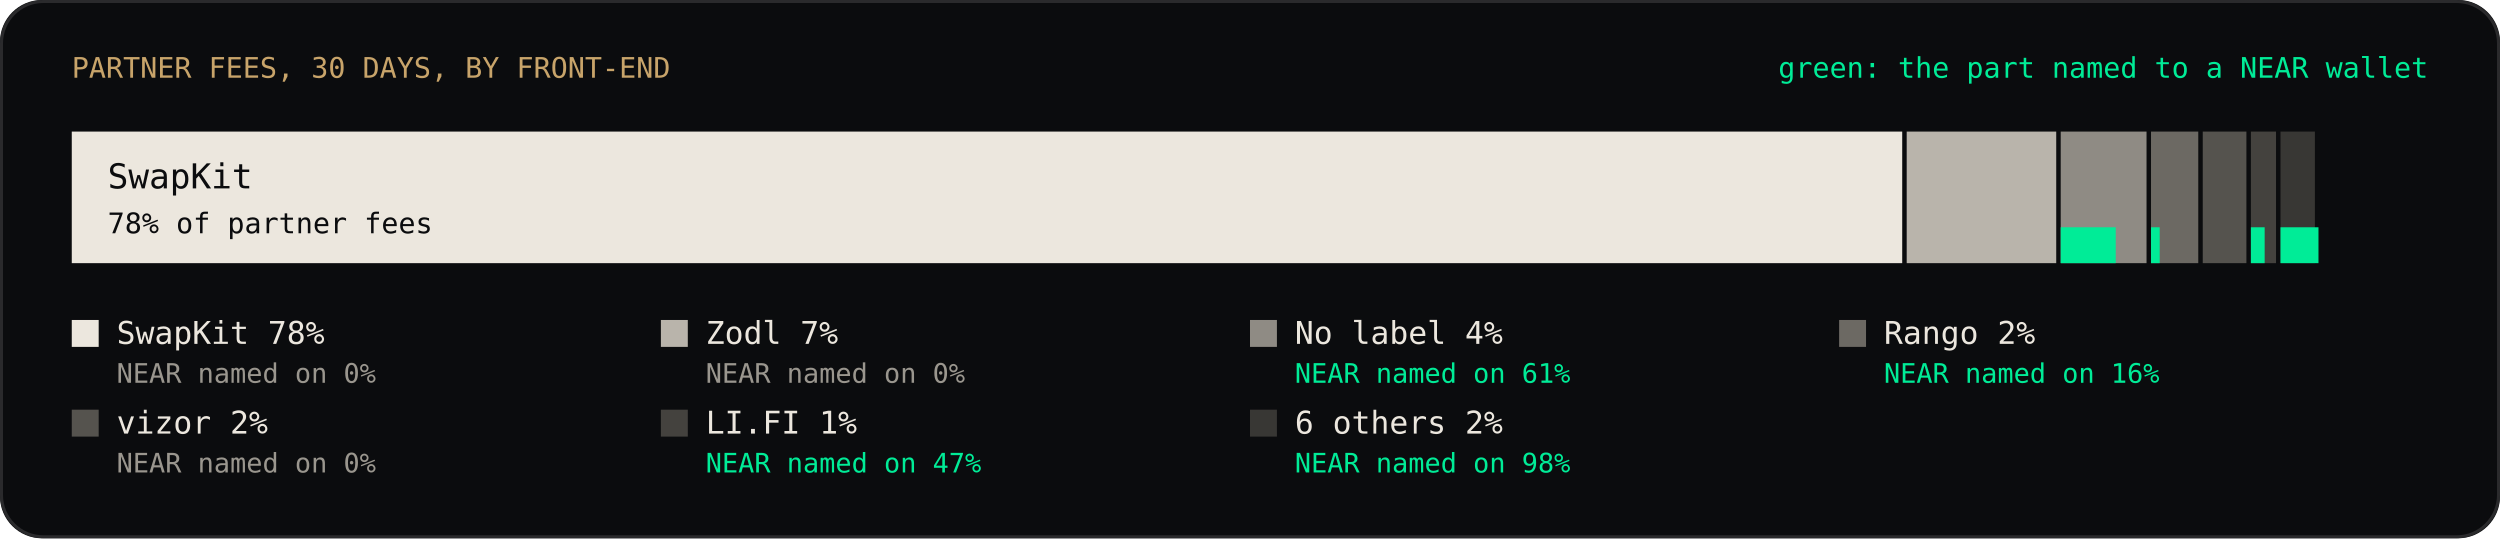
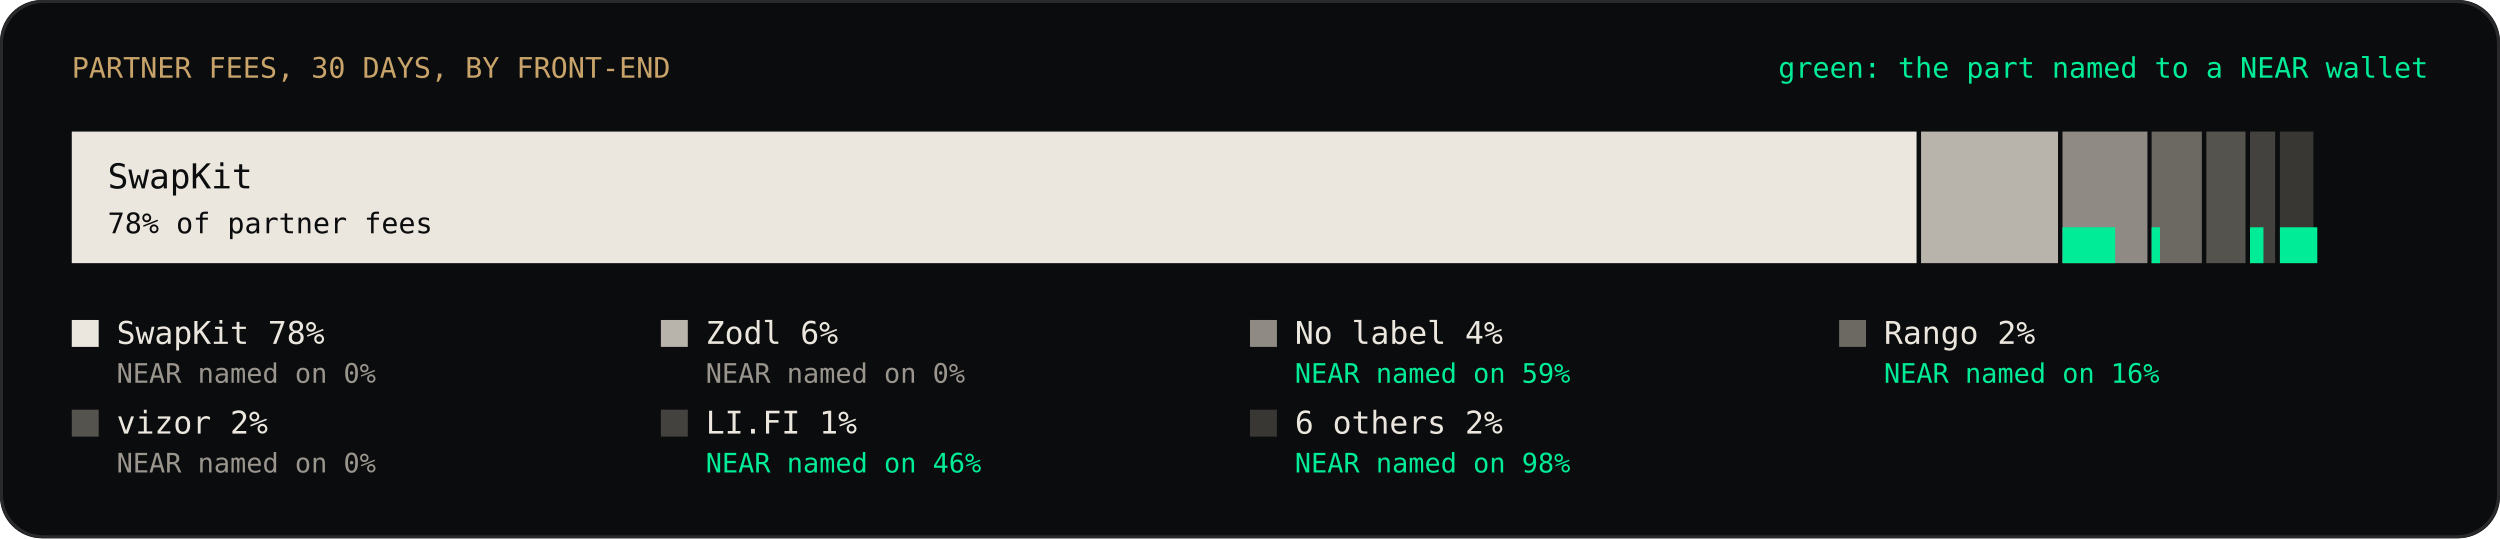
<svg xmlns="http://www.w3.org/2000/svg" viewBox="0 0 836 180" width="836" height="180" font-family="'JetBrains Mono', ui-monospace, SFMono-Regular, Menlo, Consolas, monospace" font-size="9">
  <rect width="836" height="180" rx="14" fill="#0b0c0e" />
  <rect x="0.5" y="0.5" width="835" height="179" rx="14" fill="none" stroke="#2a2a2c" />
  <text x="24.0" y="26.0" fill="#c8a46a" font-size="9.5" font-weight="500" text-anchor="start">PARTNER FEES, 30 DAYS, BY FRONT-END</text>
  <text x="812.0" y="26.0" fill="#00ec97" font-size="9.5" font-weight="400" text-anchor="end">green: the part named to a NEAR wallet</text>
-   <rect x="24.0" y="44.0" width="612.1" height="44.0" fill="#ece7de" />
+   <rect x="24.0" y="44.0" width="616.9" height="44.0" fill="#ece7de" />
  <text x="36.0" y="63.0" fill="#0b0c0e" font-size="11.5" font-weight="500" text-anchor="start">SwapKit</text>
  <text x="36.0" y="78.0" fill="#0b0c0e" font-size="9.5" font-weight="400" text-anchor="start">78% of partner fees</text>
-   <rect x="637.6" y="44.0" width="50.0" height="44.0" fill="#b9b4ab" />
-   <rect x="689.1" y="44.0" width="28.7" height="44.0" fill="#8f8b84" />
-   <rect x="689.1" y="76.0" width="18.4" height="12" fill="#00ec97" />
-   <rect x="719.3" y="44.0" width="15.8" height="44.0" fill="#6c6963" />
-   <rect x="719.3" y="76.0" width="2.9" height="12" fill="#00ec97" />
-   <rect x="736.6" y="44.0" width="14.6" height="44.0" fill="#55534e" />
-   <rect x="752.7" y="44.0" width="8.4" height="44.0" fill="#44423e" />
-   <rect x="752.7" y="76.0" width="4.6" height="12" fill="#00ec97" />
-   <rect x="762.6" y="44.0" width="11.5" height="44.0" fill="#383734" />
-   <rect x="762.6" y="76.0" width="12.7" height="12" fill="#00ec97" />
+   <rect x="642.4" y="44.0" width="45.8" height="44.0" fill="#b9b4ab" />
+   <rect x="689.7" y="44.0" width="28.4" height="44.0" fill="#8f8b84" />
+   <rect x="689.7" y="76.0" width="17.6" height="12" fill="#00ec97" />
+   <rect x="719.5" y="44.0" width="16.8" height="44.0" fill="#6c6963" />
+   <rect x="719.5" y="76.0" width="2.8" height="12" fill="#00ec97" />
+   <rect x="737.8" y="44.0" width="13.1" height="44.0" fill="#55534e" />
+   <rect x="752.4" y="44.0" width="8.4" height="44.0" fill="#44423e" />
+   <rect x="752.4" y="76.0" width="4.5" height="12" fill="#00ec97" />
+   <rect x="762.4" y="44.0" width="11.2" height="44.0" fill="#383734" />
+   <rect x="762.4" y="76.0" width="12.5" height="12" fill="#00ec97" />
  <rect x="24.0" y="107.0" width="9" height="9" fill="#ece7de" />
  <text x="39.0" y="115.0" fill="#ece7de" font-size="10.5" font-weight="400" text-anchor="start">SwapKit  78%</text>
  <text x="39.0" y="128.0" fill="#9a968e" font-size="9" font-weight="400" text-anchor="start">NEAR named on 0%</text>
  <rect x="221.0" y="107.0" width="9" height="9" fill="#b9b4ab" />
-   <text x="236.0" y="115.0" fill="#ece7de" font-size="10.5" font-weight="400" text-anchor="start">Zodl  7%</text>
+   <text x="236.0" y="115.0" fill="#ece7de" font-size="10.5" font-weight="400" text-anchor="start">Zodl  6%</text>
  <text x="236.0" y="128.0" fill="#9a968e" font-size="9" font-weight="400" text-anchor="start">NEAR named on 0%</text>
  <rect x="418.0" y="107.0" width="9" height="9" fill="#8f8b84" />
  <text x="433.0" y="115.0" fill="#ece7de" font-size="10.5" font-weight="400" text-anchor="start">No label  4%</text>
-   <text x="433.0" y="128.0" fill="#00ec97" font-size="9" font-weight="400" text-anchor="start">NEAR named on 61%</text>
+   <text x="433.0" y="128.0" fill="#00ec97" font-size="9" font-weight="400" text-anchor="start">NEAR named on 59%</text>
  <rect x="615.0" y="107.0" width="9" height="9" fill="#6c6963" />
  <text x="630.0" y="115.0" fill="#ece7de" font-size="10.5" font-weight="400" text-anchor="start">Rango  2%</text>
  <text x="630.0" y="128.0" fill="#00ec97" font-size="9" font-weight="400" text-anchor="start">NEAR named on 16%</text>
  <rect x="24.0" y="137.0" width="9" height="9" fill="#55534e" />
  <text x="39.0" y="145.0" fill="#ece7de" font-size="10.5" font-weight="400" text-anchor="start">vizor  2%</text>
  <text x="39.0" y="158.0" fill="#9a968e" font-size="9" font-weight="400" text-anchor="start">NEAR named on 0%</text>
  <rect x="221.0" y="137.0" width="9" height="9" fill="#44423e" />
  <text x="236.0" y="145.0" fill="#ece7de" font-size="10.5" font-weight="400" text-anchor="start">LI.FI  1%</text>
-   <text x="236.0" y="158.0" fill="#00ec97" font-size="9" font-weight="400" text-anchor="start">NEAR named on 47%</text>
+   <text x="236.0" y="158.0" fill="#00ec97" font-size="9" font-weight="400" text-anchor="start">NEAR named on 46%</text>
  <rect x="418.0" y="137.0" width="9" height="9" fill="#383734" />
  <text x="433.0" y="145.0" fill="#ece7de" font-size="10.5" font-weight="400" text-anchor="start">6 others  2%</text>
  <text x="433.0" y="158.0" fill="#00ec97" font-size="9" font-weight="400" text-anchor="start">NEAR named on 98%</text>
</svg>
